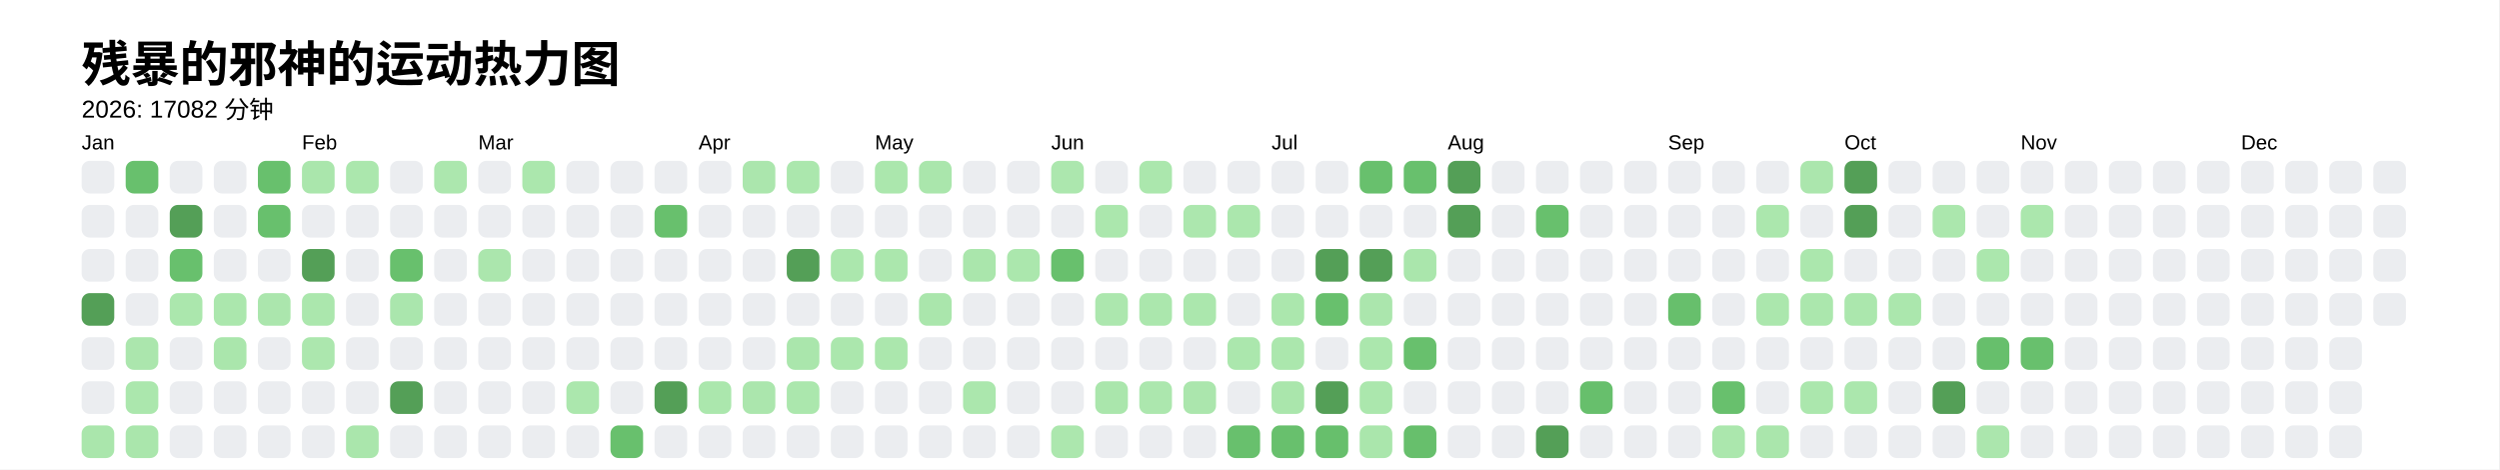
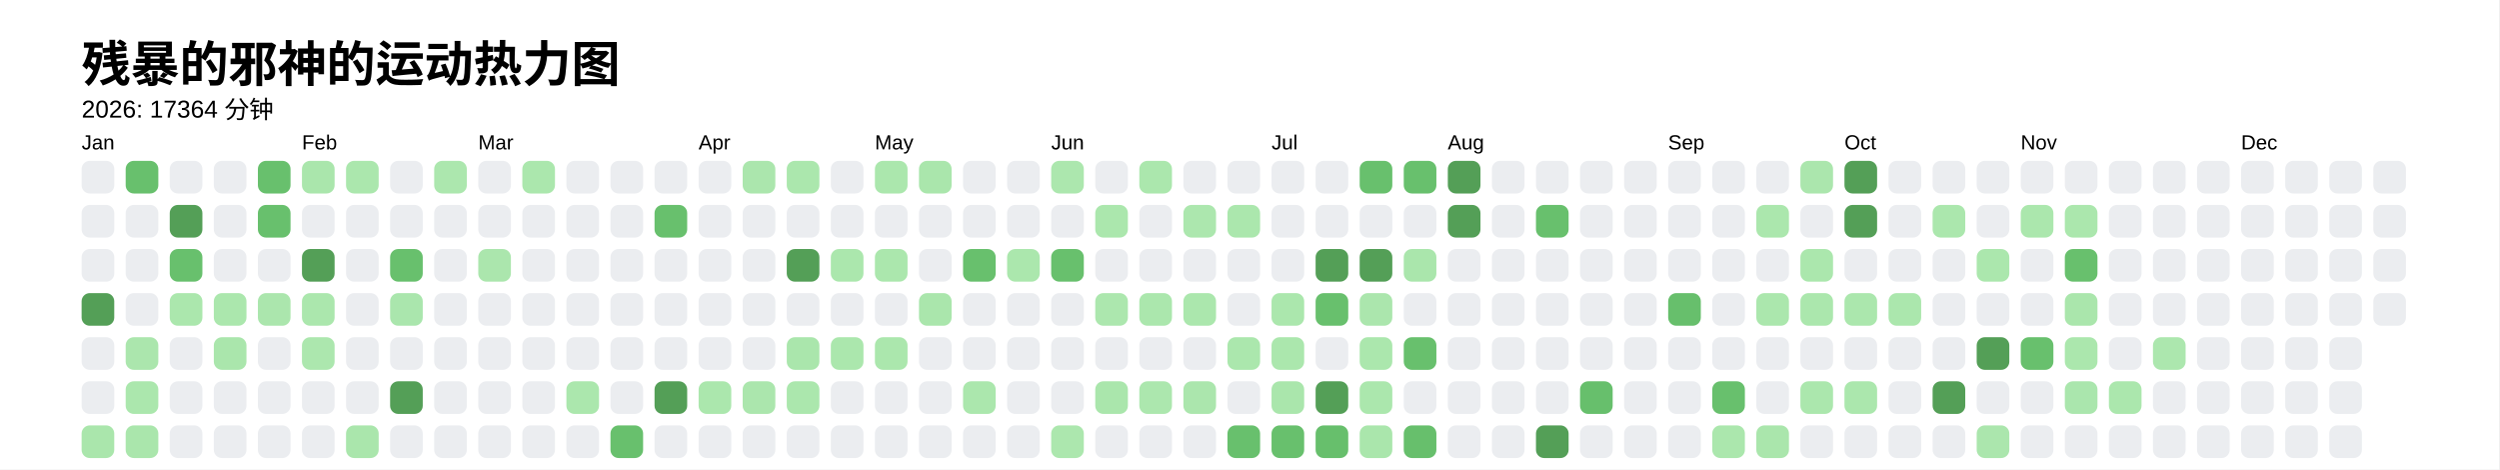
<svg xmlns="http://www.w3.org/2000/svg" baseProfile="full" height="57.5mm" version="1.1" viewBox="0,0,306.2,57.5" width="306.2mm">
  <defs />
  <rect fill="#FFFFFF" height="57.5" width="306.2" x="0" y="0" />
  <text fill="#000000" style="font-size:6px; font-family:Arial; font-weight:bold;" x="10" y="10">残暴的邪神的运动热力图</text>
-   <text fill="#000000" style="font-size:3px; font-family:Arial;" x="10" y="14.4">2026: 17082 分钟</text>
+   <text fill="#000000" style="font-size:3px; font-family:Arial;" x="10" y="14.4">2026: 17364 分钟</text>
  <text fill="#000000" style="font-size:2.5px; font-family:Arial" x="10" y="18.3">Jan</text>
  <rect fill="#EBEDF0" height="4" rx="1" ry="1" width="4" x="10" y="19.7" />
  <rect fill="#EBEDF0" height="4" rx="1" ry="1" width="4" x="10" y="25.1" />
  <rect fill="#EBEDF0" height="4" rx="1" ry="1" width="4" x="10" y="30.5" />
  <rect fill="#549F57" height="4" rx="1" ry="1" width="4" x="10" y="35.9" />
  <rect fill="#EBEDF0" height="4" rx="1" ry="1" width="4" x="10" y="41.3" />
  <rect fill="#EBEDF0" height="4" rx="1" ry="1" width="4" x="10" y="46.7" />
  <rect fill="#aae6ac" height="4" rx="1" ry="1" width="4" x="10" y="52.1" />
  <rect fill="#68c06d" height="4" rx="1" ry="1" width="4" x="15.4" y="19.7" />
  <rect fill="#EBEDF0" height="4" rx="1" ry="1" width="4" x="15.4" y="25.1" />
  <rect fill="#EBEDF0" height="4" rx="1" ry="1" width="4" x="15.4" y="30.5" />
  <rect fill="#EBEDF0" height="4" rx="1" ry="1" width="4" x="15.4" y="35.9" />
  <rect fill="#abe6ad" height="4" rx="1" ry="1" width="4" x="15.4" y="41.3" />
  <rect fill="#abe7ad" height="4" rx="1" ry="1" width="4" x="15.4" y="46.7" />
  <rect fill="#aae6ac" height="4" rx="1" ry="1" width="4" x="15.4" y="52.1" />
  <rect fill="#EBEDF0" height="4" rx="1" ry="1" width="4" x="20.8" y="19.7" />
  <rect fill="#549F57" height="4" rx="1" ry="1" width="4" x="20.8" y="25.1" />
  <rect fill="#68c06d" height="4" rx="1" ry="1" width="4" x="20.8" y="30.5" />
  <rect fill="#abe7ad" height="4" rx="1" ry="1" width="4" x="20.8" y="35.9" />
  <rect fill="#EBEDF0" height="4" rx="1" ry="1" width="4" x="20.8" y="41.3" />
  <rect fill="#EBEDF0" height="4" rx="1" ry="1" width="4" x="20.8" y="46.7" />
  <rect fill="#EBEDF0" height="4" rx="1" ry="1" width="4" x="20.8" y="52.1" />
  <rect fill="#EBEDF0" height="4" rx="1" ry="1" width="4" x="26.2" y="19.7" />
  <rect fill="#EBEDF0" height="4" rx="1" ry="1" width="4" x="26.2" y="25.1" />
  <rect fill="#EBEDF0" height="4" rx="1" ry="1" width="4" x="26.2" y="30.5" />
  <rect fill="#abe7ad" height="4" rx="1" ry="1" width="4" x="26.2" y="35.9" />
  <rect fill="#aae6ac" height="4" rx="1" ry="1" width="4" x="26.2" y="41.3" />
  <rect fill="#EBEDF0" height="4" rx="1" ry="1" width="4" x="26.2" y="46.7" />
  <rect fill="#EBEDF0" height="4" rx="1" ry="1" width="4" x="26.2" y="52.1" />
  <rect fill="#68c06d" height="4" rx="1" ry="1" width="4" x="31.6" y="19.7" />
  <rect fill="#68c06d" height="4" rx="1" ry="1" width="4" x="31.6" y="25.1" />
  <rect fill="#EBEDF0" height="4" rx="1" ry="1" width="4" x="31.6" y="30.5" />
  <rect fill="#abe6ad" height="4" rx="1" ry="1" width="4" x="31.6" y="35.9" />
  <rect fill="#EBEDF0" height="4" rx="1" ry="1" width="4" x="31.6" y="41.3" />
  <rect fill="#EBEDF0" height="4" rx="1" ry="1" width="4" x="31.6" y="46.7" />
  <rect fill="#EBEDF0" height="4" rx="1" ry="1" width="4" x="31.6" y="52.1" />
  <text fill="#000000" style="font-size:2.5px; font-family:Arial" x="37.0" y="18.3">Feb</text>
  <rect fill="#aae6ac" height="4" rx="1" ry="1" width="4" x="37.0" y="19.7" />
  <rect fill="#EBEDF0" height="4" rx="1" ry="1" width="4" x="37.0" y="25.1" />
  <rect fill="#549F57" height="4" rx="1" ry="1" width="4" x="37.0" y="30.5" />
  <rect fill="#abe7ad" height="4" rx="1" ry="1" width="4" x="37.0" y="35.9" />
  <rect fill="#ace7ae" height="4" rx="1" ry="1" width="4" x="37.0" y="41.3" />
  <rect fill="#EBEDF0" height="4" rx="1" ry="1" width="4" x="37.0" y="46.7" />
  <rect fill="#EBEDF0" height="4" rx="1" ry="1" width="4" x="37.0" y="52.1" />
  <rect fill="#abe7ad" height="4" rx="1" ry="1" width="4" x="42.4" y="19.7" />
  <rect fill="#EBEDF0" height="4" rx="1" ry="1" width="4" x="42.4" y="25.1" />
  <rect fill="#EBEDF0" height="4" rx="1" ry="1" width="4" x="42.4" y="30.5" />
  <rect fill="#EBEDF0" height="4" rx="1" ry="1" width="4" x="42.4" y="35.9" />
  <rect fill="#EBEDF0" height="4" rx="1" ry="1" width="4" x="42.4" y="41.3" />
  <rect fill="#EBEDF0" height="4" rx="1" ry="1" width="4" x="42.4" y="46.7" />
  <rect fill="#aae6ac" height="4" rx="1" ry="1" width="4" x="42.4" y="52.1" />
  <rect fill="#EBEDF0" height="4" rx="1" ry="1" width="4" x="47.8" y="19.7" />
  <rect fill="#EBEDF0" height="4" rx="1" ry="1" width="4" x="47.8" y="25.1" />
  <rect fill="#68c06d" height="4" rx="1" ry="1" width="4" x="47.8" y="30.5" />
  <rect fill="#aae6ad" height="4" rx="1" ry="1" width="4" x="47.8" y="35.9" />
  <rect fill="#EBEDF0" height="4" rx="1" ry="1" width="4" x="47.8" y="41.3" />
  <rect fill="#549F57" height="4" rx="1" ry="1" width="4" x="47.8" y="46.7" />
  <rect fill="#EBEDF0" height="4" rx="1" ry="1" width="4" x="47.8" y="52.1" />
  <rect fill="#ace7ae" height="4" rx="1" ry="1" width="4" x="53.2" y="19.7" />
  <rect fill="#EBEDF0" height="4" rx="1" ry="1" width="4" x="53.2" y="25.1" />
  <rect fill="#EBEDF0" height="4" rx="1" ry="1" width="4" x="53.2" y="30.5" />
  <rect fill="#EBEDF0" height="4" rx="1" ry="1" width="4" x="53.2" y="35.9" />
  <rect fill="#EBEDF0" height="4" rx="1" ry="1" width="4" x="53.2" y="41.3" />
  <rect fill="#EBEDF0" height="4" rx="1" ry="1" width="4" x="53.2" y="46.7" />
  <rect fill="#EBEDF0" height="4" rx="1" ry="1" width="4" x="53.2" y="52.1" />
  <text fill="#000000" style="font-size:2.5px; font-family:Arial" x="58.6" y="18.3">Mar</text>
  <rect fill="#EBEDF0" height="4" rx="1" ry="1" width="4" x="58.6" y="19.7" />
  <rect fill="#EBEDF0" height="4" rx="1" ry="1" width="4" x="58.6" y="25.1" />
  <rect fill="#abe6ad" height="4" rx="1" ry="1" width="4" x="58.6" y="30.5" />
  <rect fill="#EBEDF0" height="4" rx="1" ry="1" width="4" x="58.6" y="35.9" />
  <rect fill="#EBEDF0" height="4" rx="1" ry="1" width="4" x="58.6" y="41.3" />
  <rect fill="#EBEDF0" height="4" rx="1" ry="1" width="4" x="58.6" y="46.7" />
  <rect fill="#EBEDF0" height="4" rx="1" ry="1" width="4" x="58.6" y="52.1" />
  <rect fill="#abe7ad" height="4" rx="1" ry="1" width="4" x="64" y="19.7" />
  <rect fill="#EBEDF0" height="4" rx="1" ry="1" width="4" x="64" y="25.1" />
  <rect fill="#EBEDF0" height="4" rx="1" ry="1" width="4" x="64" y="30.5" />
  <rect fill="#EBEDF0" height="4" rx="1" ry="1" width="4" x="64" y="35.9" />
  <rect fill="#EBEDF0" height="4" rx="1" ry="1" width="4" x="64" y="41.3" />
  <rect fill="#EBEDF0" height="4" rx="1" ry="1" width="4" x="64" y="46.7" />
  <rect fill="#EBEDF0" height="4" rx="1" ry="1" width="4" x="64" y="52.1" />
  <rect fill="#EBEDF0" height="4" rx="1" ry="1" width="4" x="69.4" y="19.7" />
  <rect fill="#EBEDF0" height="4" rx="1" ry="1" width="4" x="69.4" y="25.1" />
  <rect fill="#EBEDF0" height="4" rx="1" ry="1" width="4" x="69.4" y="30.5" />
  <rect fill="#EBEDF0" height="4" rx="1" ry="1" width="4" x="69.4" y="35.9" />
  <rect fill="#EBEDF0" height="4" rx="1" ry="1" width="4" x="69.4" y="41.3" />
  <rect fill="#abe7ad" height="4" rx="1" ry="1" width="4" x="69.4" y="46.7" />
  <rect fill="#EBEDF0" height="4" rx="1" ry="1" width="4" x="69.4" y="52.1" />
  <rect fill="#EBEDF0" height="4" rx="1" ry="1" width="4" x="74.8" y="19.7" />
  <rect fill="#EBEDF0" height="4" rx="1" ry="1" width="4" x="74.8" y="25.1" />
  <rect fill="#EBEDF0" height="4" rx="1" ry="1" width="4" x="74.8" y="30.5" />
  <rect fill="#EBEDF0" height="4" rx="1" ry="1" width="4" x="74.8" y="35.9" />
  <rect fill="#EBEDF0" height="4" rx="1" ry="1" width="4" x="74.8" y="41.3" />
  <rect fill="#EBEDF0" height="4" rx="1" ry="1" width="4" x="74.8" y="46.7" />
  <rect fill="#68c06d" height="4" rx="1" ry="1" width="4" x="74.8" y="52.1" />
  <rect fill="#EBEDF0" height="4" rx="1" ry="1" width="4" x="80.2" y="19.7" />
  <rect fill="#68c06d" height="4" rx="1" ry="1" width="4" x="80.2" y="25.1" />
  <rect fill="#EBEDF0" height="4" rx="1" ry="1" width="4" x="80.2" y="30.5" />
  <rect fill="#EBEDF0" height="4" rx="1" ry="1" width="4" x="80.2" y="35.9" />
  <rect fill="#EBEDF0" height="4" rx="1" ry="1" width="4" x="80.2" y="41.3" />
  <rect fill="#549F57" height="4" rx="1" ry="1" width="4" x="80.2" y="46.7" />
  <rect fill="#EBEDF0" height="4" rx="1" ry="1" width="4" x="80.2" y="52.1" />
  <text fill="#000000" style="font-size:2.5px; font-family:Arial" x="85.6" y="18.3">Apr</text>
  <rect fill="#EBEDF0" height="4" rx="1" ry="1" width="4" x="85.6" y="19.7" />
  <rect fill="#EBEDF0" height="4" rx="1" ry="1" width="4" x="85.6" y="25.1" />
  <rect fill="#EBEDF0" height="4" rx="1" ry="1" width="4" x="85.6" y="30.5" />
  <rect fill="#EBEDF0" height="4" rx="1" ry="1" width="4" x="85.6" y="35.9" />
  <rect fill="#EBEDF0" height="4" rx="1" ry="1" width="4" x="85.6" y="41.3" />
  <rect fill="#abe7ad" height="4" rx="1" ry="1" width="4" x="85.6" y="46.7" />
  <rect fill="#EBEDF0" height="4" rx="1" ry="1" width="4" x="85.6" y="52.1" />
  <rect fill="#abe6ad" height="4" rx="1" ry="1" width="4" x="91" y="19.7" />
  <rect fill="#EBEDF0" height="4" rx="1" ry="1" width="4" x="91" y="25.1" />
  <rect fill="#EBEDF0" height="4" rx="1" ry="1" width="4" x="91" y="30.5" />
  <rect fill="#EBEDF0" height="4" rx="1" ry="1" width="4" x="91" y="35.9" />
  <rect fill="#EBEDF0" height="4" rx="1" ry="1" width="4" x="91" y="41.3" />
  <rect fill="#abe6ad" height="4" rx="1" ry="1" width="4" x="91" y="46.7" />
  <rect fill="#EBEDF0" height="4" rx="1" ry="1" width="4" x="91" y="52.1" />
  <rect fill="#abe7ad" height="4" rx="1" ry="1" width="4" x="96.4" y="19.7" />
  <rect fill="#EBEDF0" height="4" rx="1" ry="1" width="4" x="96.4" y="25.1" />
  <rect fill="#549F57" height="4" rx="1" ry="1" width="4" x="96.4" y="30.5" />
  <rect fill="#EBEDF0" height="4" rx="1" ry="1" width="4" x="96.4" y="35.9" />
  <rect fill="#aae6ac" height="4" rx="1" ry="1" width="4" x="96.4" y="41.3" />
  <rect fill="#abe7ad" height="4" rx="1" ry="1" width="4" x="96.4" y="46.7" />
  <rect fill="#EBEDF0" height="4" rx="1" ry="1" width="4" x="96.4" y="52.1" />
  <rect fill="#EBEDF0" height="4" rx="1" ry="1" width="4" x="101.8" y="19.7" />
  <rect fill="#EBEDF0" height="4" rx="1" ry="1" width="4" x="101.8" y="25.1" />
  <rect fill="#abe7ad" height="4" rx="1" ry="1" width="4" x="101.8" y="30.5" />
  <rect fill="#EBEDF0" height="4" rx="1" ry="1" width="4" x="101.8" y="35.9" />
  <rect fill="#abe7ad" height="4" rx="1" ry="1" width="4" x="101.8" y="41.3" />
  <rect fill="#EBEDF0" height="4" rx="1" ry="1" width="4" x="101.8" y="46.7" />
  <rect fill="#EBEDF0" height="4" rx="1" ry="1" width="4" x="101.8" y="52.1" />
  <text fill="#000000" style="font-size:2.5px; font-family:Arial" x="107.2" y="18.3">May</text>
  <rect fill="#abe7ad" height="4" rx="1" ry="1" width="4" x="107.2" y="19.7" />
  <rect fill="#EBEDF0" height="4" rx="1" ry="1" width="4" x="107.2" y="25.1" />
  <rect fill="#abe7ad" height="4" rx="1" ry="1" width="4" x="107.2" y="30.5" />
  <rect fill="#EBEDF0" height="4" rx="1" ry="1" width="4" x="107.2" y="35.9" />
  <rect fill="#abe7ad" height="4" rx="1" ry="1" width="4" x="107.2" y="41.3" />
  <rect fill="#EBEDF0" height="4" rx="1" ry="1" width="4" x="107.2" y="46.7" />
  <rect fill="#EBEDF0" height="4" rx="1" ry="1" width="4" x="107.2" y="52.1" />
  <rect fill="#aae6ac" height="4" rx="1" ry="1" width="4" x="112.6" y="19.7" />
  <rect fill="#EBEDF0" height="4" rx="1" ry="1" width="4" x="112.6" y="25.1" />
  <rect fill="#EBEDF0" height="4" rx="1" ry="1" width="4" x="112.6" y="30.5" />
  <rect fill="#aae6ac" height="4" rx="1" ry="1" width="4" x="112.6" y="35.9" />
  <rect fill="#EBEDF0" height="4" rx="1" ry="1" width="4" x="112.6" y="41.3" />
  <rect fill="#EBEDF0" height="4" rx="1" ry="1" width="4" x="112.6" y="46.7" />
  <rect fill="#EBEDF0" height="4" rx="1" ry="1" width="4" x="112.6" y="52.1" />
  <rect fill="#EBEDF0" height="4" rx="1" ry="1" width="4" x="118" y="19.7" />
  <rect fill="#EBEDF0" height="4" rx="1" ry="1" width="4" x="118" y="25.1" />
-   <rect fill="#aae6ac" height="4" rx="1" ry="1" width="4" x="118" y="30.5" />
+   <rect fill="#68c06d" height="4" rx="1" ry="1" width="4" x="118" y="30.5" />
  <rect fill="#EBEDF0" height="4" rx="1" ry="1" width="4" x="118" y="35.9" />
  <rect fill="#EBEDF0" height="4" rx="1" ry="1" width="4" x="118" y="41.3" />
  <rect fill="#abe7ad" height="4" rx="1" ry="1" width="4" x="118" y="46.7" />
  <rect fill="#EBEDF0" height="4" rx="1" ry="1" width="4" x="118" y="52.1" />
  <rect fill="#EBEDF0" height="4" rx="1" ry="1" width="4" x="123.4" y="19.7" />
  <rect fill="#EBEDF0" height="4" rx="1" ry="1" width="4" x="123.4" y="25.1" />
  <rect fill="#abe7ad" height="4" rx="1" ry="1" width="4" x="123.4" y="30.5" />
  <rect fill="#EBEDF0" height="4" rx="1" ry="1" width="4" x="123.4" y="35.9" />
  <rect fill="#EBEDF0" height="4" rx="1" ry="1" width="4" x="123.4" y="41.3" />
  <rect fill="#EBEDF0" height="4" rx="1" ry="1" width="4" x="123.4" y="46.7" />
  <rect fill="#EBEDF0" height="4" rx="1" ry="1" width="4" x="123.4" y="52.1" />
  <text fill="#000000" style="font-size:2.5px; font-family:Arial" x="128.8" y="18.3">Jun</text>
  <rect fill="#ace7ae" height="4" rx="1" ry="1" width="4" x="128.8" y="19.7" />
  <rect fill="#EBEDF0" height="4" rx="1" ry="1" width="4" x="128.8" y="25.1" />
  <rect fill="#68c06d" height="4" rx="1" ry="1" width="4" x="128.8" y="30.5" />
  <rect fill="#EBEDF0" height="4" rx="1" ry="1" width="4" x="128.8" y="35.9" />
  <rect fill="#EBEDF0" height="4" rx="1" ry="1" width="4" x="128.8" y="41.3" />
  <rect fill="#EBEDF0" height="4" rx="1" ry="1" width="4" x="128.8" y="46.7" />
  <rect fill="#ace7ae" height="4" rx="1" ry="1" width="4" x="128.8" y="52.1" />
  <rect fill="#EBEDF0" height="4" rx="1" ry="1" width="4" x="134.2" y="19.7" />
  <rect fill="#abe7ad" height="4" rx="1" ry="1" width="4" x="134.2" y="25.1" />
  <rect fill="#EBEDF0" height="4" rx="1" ry="1" width="4" x="134.2" y="30.5" />
  <rect fill="#ace7ae" height="4" rx="1" ry="1" width="4" x="134.2" y="35.9" />
  <rect fill="#EBEDF0" height="4" rx="1" ry="1" width="4" x="134.2" y="41.3" />
  <rect fill="#aae6ac" height="4" rx="1" ry="1" width="4" x="134.2" y="46.7" />
  <rect fill="#EBEDF0" height="4" rx="1" ry="1" width="4" x="134.2" y="52.1" />
  <rect fill="#abe7ad" height="4" rx="1" ry="1" width="4" x="139.6" y="19.7" />
  <rect fill="#EBEDF0" height="4" rx="1" ry="1" width="4" x="139.6" y="25.1" />
  <rect fill="#EBEDF0" height="4" rx="1" ry="1" width="4" x="139.6" y="30.5" />
  <rect fill="#abe7ad" height="4" rx="1" ry="1" width="4" x="139.6" y="35.9" />
  <rect fill="#EBEDF0" height="4" rx="1" ry="1" width="4" x="139.6" y="41.3" />
  <rect fill="#ace7ae" height="4" rx="1" ry="1" width="4" x="139.6" y="46.7" />
  <rect fill="#EBEDF0" height="4" rx="1" ry="1" width="4" x="139.6" y="52.1" />
  <rect fill="#EBEDF0" height="4" rx="1" ry="1" width="4" x="145" y="19.7" />
  <rect fill="#ace7ae" height="4" rx="1" ry="1" width="4" x="145" y="25.1" />
  <rect fill="#EBEDF0" height="4" rx="1" ry="1" width="4" x="145" y="30.5" />
  <rect fill="#abe7ad" height="4" rx="1" ry="1" width="4" x="145" y="35.9" />
  <rect fill="#EBEDF0" height="4" rx="1" ry="1" width="4" x="145" y="41.3" />
  <rect fill="#abe6ad" height="4" rx="1" ry="1" width="4" x="145" y="46.7" />
  <rect fill="#EBEDF0" height="4" rx="1" ry="1" width="4" x="145" y="52.1" />
  <rect fill="#EBEDF0" height="4" rx="1" ry="1" width="4" x="150.4" y="19.7" />
  <rect fill="#abe7ad" height="4" rx="1" ry="1" width="4" x="150.4" y="25.1" />
  <rect fill="#EBEDF0" height="4" rx="1" ry="1" width="4" x="150.4" y="30.5" />
  <rect fill="#EBEDF0" height="4" rx="1" ry="1" width="4" x="150.4" y="35.9" />
  <rect fill="#abe7ad" height="4" rx="1" ry="1" width="4" x="150.4" y="41.3" />
  <rect fill="#EBEDF0" height="4" rx="1" ry="1" width="4" x="150.4" y="46.7" />
  <rect fill="#68c06d" height="4" rx="1" ry="1" width="4" x="150.4" y="52.1" />
  <text fill="#000000" style="font-size:2.5px; font-family:Arial" x="155.8" y="18.3">Jul</text>
  <rect fill="#EBEDF0" height="4" rx="1" ry="1" width="4" x="155.8" y="19.7" />
  <rect fill="#EBEDF0" height="4" rx="1" ry="1" width="4" x="155.8" y="25.1" />
  <rect fill="#EBEDF0" height="4" rx="1" ry="1" width="4" x="155.8" y="30.5" />
  <rect fill="#abe7ad" height="4" rx="1" ry="1" width="4" x="155.8" y="35.9" />
  <rect fill="#abe7ad" height="4" rx="1" ry="1" width="4" x="155.8" y="41.3" />
  <rect fill="#aae6ac" height="4" rx="1" ry="1" width="4" x="155.8" y="46.7" />
  <rect fill="#68c06d" height="4" rx="1" ry="1" width="4" x="155.8" y="52.1" />
  <rect fill="#EBEDF0" height="4" rx="1" ry="1" width="4" x="161.2" y="19.7" />
  <rect fill="#EBEDF0" height="4" rx="1" ry="1" width="4" x="161.2" y="25.1" />
  <rect fill="#549F57" height="4" rx="1" ry="1" width="4" x="161.2" y="30.5" />
  <rect fill="#68c06d" height="4" rx="1" ry="1" width="4" x="161.2" y="35.9" />
  <rect fill="#EBEDF0" height="4" rx="1" ry="1" width="4" x="161.2" y="41.3" />
  <rect fill="#549F57" height="4" rx="1" ry="1" width="4" x="161.2" y="46.7" />
  <rect fill="#67bf6c" height="4" rx="1" ry="1" width="4" x="161.2" y="52.1" />
  <rect fill="#68c06d" height="4" rx="1" ry="1" width="4" x="166.6" y="19.7" />
  <rect fill="#EBEDF0" height="4" rx="1" ry="1" width="4" x="166.6" y="25.1" />
  <rect fill="#549F57" height="4" rx="1" ry="1" width="4" x="166.6" y="30.5" />
  <rect fill="#abe6ad" height="4" rx="1" ry="1" width="4" x="166.6" y="35.9" />
  <rect fill="#abe7ad" height="4" rx="1" ry="1" width="4" x="166.6" y="41.3" />
  <rect fill="#abe7ad" height="4" rx="1" ry="1" width="4" x="166.6" y="46.7" />
  <rect fill="#aae6ac" height="4" rx="1" ry="1" width="4" x="166.6" y="52.1" />
  <rect fill="#68c06d" height="4" rx="1" ry="1" width="4" x="172" y="19.7" />
  <rect fill="#EBEDF0" height="4" rx="1" ry="1" width="4" x="172" y="25.1" />
  <rect fill="#aae6ac" height="4" rx="1" ry="1" width="4" x="172" y="30.5" />
  <rect fill="#EBEDF0" height="4" rx="1" ry="1" width="4" x="172" y="35.9" />
  <rect fill="#68c06d" height="4" rx="1" ry="1" width="4" x="172" y="41.3" />
  <rect fill="#EBEDF0" height="4" rx="1" ry="1" width="4" x="172" y="46.7" />
  <rect fill="#67bf6c" height="4" rx="1" ry="1" width="4" x="172" y="52.1" />
  <text fill="#000000" style="font-size:2.5px; font-family:Arial" x="177.4" y="18.3">Aug</text>
  <rect fill="#549F57" height="4" rx="1" ry="1" width="4" x="177.4" y="19.7" />
  <rect fill="#549F57" height="4" rx="1" ry="1" width="4" x="177.4" y="25.1" />
  <rect fill="#EBEDF0" height="4" rx="1" ry="1" width="4" x="177.4" y="30.5" />
  <rect fill="#EBEDF0" height="4" rx="1" ry="1" width="4" x="177.4" y="35.9" />
  <rect fill="#EBEDF0" height="4" rx="1" ry="1" width="4" x="177.4" y="41.3" />
  <rect fill="#EBEDF0" height="4" rx="1" ry="1" width="4" x="177.4" y="46.7" />
  <rect fill="#EBEDF0" height="4" rx="1" ry="1" width="4" x="177.4" y="52.1" />
  <rect fill="#EBEDF0" height="4" rx="1" ry="1" width="4" x="182.8" y="19.7" />
  <rect fill="#EBEDF0" height="4" rx="1" ry="1" width="4" x="182.8" y="25.1" />
  <rect fill="#EBEDF0" height="4" rx="1" ry="1" width="4" x="182.8" y="30.5" />
  <rect fill="#EBEDF0" height="4" rx="1" ry="1" width="4" x="182.8" y="35.9" />
  <rect fill="#EBEDF0" height="4" rx="1" ry="1" width="4" x="182.8" y="41.3" />
  <rect fill="#EBEDF0" height="4" rx="1" ry="1" width="4" x="182.8" y="46.7" />
  <rect fill="#EBEDF0" height="4" rx="1" ry="1" width="4" x="182.8" y="52.1" />
  <rect fill="#EBEDF0" height="4" rx="1" ry="1" width="4" x="188.2" y="19.7" />
  <rect fill="#68c06d" height="4" rx="1" ry="1" width="4" x="188.2" y="25.1" />
  <rect fill="#EBEDF0" height="4" rx="1" ry="1" width="4" x="188.2" y="30.5" />
  <rect fill="#EBEDF0" height="4" rx="1" ry="1" width="4" x="188.2" y="35.9" />
  <rect fill="#EBEDF0" height="4" rx="1" ry="1" width="4" x="188.2" y="41.3" />
  <rect fill="#EBEDF0" height="4" rx="1" ry="1" width="4" x="188.2" y="46.7" />
  <rect fill="#549F57" height="4" rx="1" ry="1" width="4" x="188.2" y="52.1" />
  <rect fill="#EBEDF0" height="4" rx="1" ry="1" width="4" x="193.6" y="19.7" />
  <rect fill="#EBEDF0" height="4" rx="1" ry="1" width="4" x="193.6" y="25.1" />
  <rect fill="#EBEDF0" height="4" rx="1" ry="1" width="4" x="193.6" y="30.5" />
  <rect fill="#EBEDF0" height="4" rx="1" ry="1" width="4" x="193.6" y="35.9" />
  <rect fill="#EBEDF0" height="4" rx="1" ry="1" width="4" x="193.6" y="41.3" />
  <rect fill="#67bf6c" height="4" rx="1" ry="1" width="4" x="193.6" y="46.7" />
  <rect fill="#EBEDF0" height="4" rx="1" ry="1" width="4" x="193.6" y="52.1" />
  <rect fill="#EBEDF0" height="4" rx="1" ry="1" width="4" x="199" y="19.7" />
  <rect fill="#EBEDF0" height="4" rx="1" ry="1" width="4" x="199" y="25.1" />
  <rect fill="#EBEDF0" height="4" rx="1" ry="1" width="4" x="199" y="30.5" />
  <rect fill="#EBEDF0" height="4" rx="1" ry="1" width="4" x="199" y="35.9" />
  <rect fill="#EBEDF0" height="4" rx="1" ry="1" width="4" x="199" y="41.3" />
  <rect fill="#EBEDF0" height="4" rx="1" ry="1" width="4" x="199" y="46.7" />
  <rect fill="#EBEDF0" height="4" rx="1" ry="1" width="4" x="199" y="52.1" />
  <text fill="#000000" style="font-size:2.5px; font-family:Arial" x="204.4" y="18.3">Sep</text>
  <rect fill="#EBEDF0" height="4" rx="1" ry="1" width="4" x="204.4" y="19.7" />
  <rect fill="#EBEDF0" height="4" rx="1" ry="1" width="4" x="204.4" y="25.1" />
  <rect fill="#EBEDF0" height="4" rx="1" ry="1" width="4" x="204.4" y="30.5" />
  <rect fill="#67bf6c" height="4" rx="1" ry="1" width="4" x="204.4" y="35.9" />
  <rect fill="#EBEDF0" height="4" rx="1" ry="1" width="4" x="204.4" y="41.3" />
  <rect fill="#EBEDF0" height="4" rx="1" ry="1" width="4" x="204.4" y="46.7" />
  <rect fill="#EBEDF0" height="4" rx="1" ry="1" width="4" x="204.4" y="52.1" />
  <rect fill="#EBEDF0" height="4" rx="1" ry="1" width="4" x="209.8" y="19.7" />
  <rect fill="#EBEDF0" height="4" rx="1" ry="1" width="4" x="209.8" y="25.1" />
  <rect fill="#EBEDF0" height="4" rx="1" ry="1" width="4" x="209.8" y="30.5" />
  <rect fill="#EBEDF0" height="4" rx="1" ry="1" width="4" x="209.8" y="35.9" />
  <rect fill="#EBEDF0" height="4" rx="1" ry="1" width="4" x="209.8" y="41.3" />
  <rect fill="#68c06d" height="4" rx="1" ry="1" width="4" x="209.8" y="46.7" />
  <rect fill="#abe7ad" height="4" rx="1" ry="1" width="4" x="209.8" y="52.1" />
  <rect fill="#EBEDF0" height="4" rx="1" ry="1" width="4" x="215.2" y="19.7" />
  <rect fill="#abe7ad" height="4" rx="1" ry="1" width="4" x="215.2" y="25.1" />
  <rect fill="#EBEDF0" height="4" rx="1" ry="1" width="4" x="215.2" y="30.5" />
  <rect fill="#abe7ad" height="4" rx="1" ry="1" width="4" x="215.2" y="35.9" />
  <rect fill="#EBEDF0" height="4" rx="1" ry="1" width="4" x="215.2" y="41.3" />
  <rect fill="#EBEDF0" height="4" rx="1" ry="1" width="4" x="215.2" y="46.7" />
  <rect fill="#aae6ac" height="4" rx="1" ry="1" width="4" x="215.2" y="52.1" />
  <rect fill="#abe6ad" height="4" rx="1" ry="1" width="4" x="220.6" y="19.7" />
  <rect fill="#EBEDF0" height="4" rx="1" ry="1" width="4" x="220.6" y="25.1" />
  <rect fill="#abe7ad" height="4" rx="1" ry="1" width="4" x="220.6" y="30.5" />
  <rect fill="#abe7ad" height="4" rx="1" ry="1" width="4" x="220.6" y="35.9" />
  <rect fill="#EBEDF0" height="4" rx="1" ry="1" width="4" x="220.6" y="41.3" />
  <rect fill="#abe7ad" height="4" rx="1" ry="1" width="4" x="220.6" y="46.7" />
  <rect fill="#EBEDF0" height="4" rx="1" ry="1" width="4" x="220.6" y="52.1" />
  <text fill="#000000" style="font-size:2.5px; font-family:Arial" x="226" y="18.3">Oct</text>
  <rect fill="#549F57" height="4" rx="1" ry="1" width="4" x="226" y="19.7" />
  <rect fill="#549F57" height="4" rx="1" ry="1" width="4" x="226" y="25.1" />
  <rect fill="#EBEDF0" height="4" rx="1" ry="1" width="4" x="226" y="30.5" />
  <rect fill="#abe7ad" height="4" rx="1" ry="1" width="4" x="226" y="35.9" />
  <rect fill="#EBEDF0" height="4" rx="1" ry="1" width="4" x="226" y="41.3" />
  <rect fill="#abe7ad" height="4" rx="1" ry="1" width="4" x="226" y="46.7" />
  <rect fill="#EBEDF0" height="4" rx="1" ry="1" width="4" x="226" y="52.1" />
  <rect fill="#EBEDF0" height="4" rx="1" ry="1" width="4" x="231.4" y="19.7" />
  <rect fill="#EBEDF0" height="4" rx="1" ry="1" width="4" x="231.4" y="25.1" />
  <rect fill="#EBEDF0" height="4" rx="1" ry="1" width="4" x="231.4" y="30.5" />
  <rect fill="#abe7ad" height="4" rx="1" ry="1" width="4" x="231.4" y="35.9" />
  <rect fill="#EBEDF0" height="4" rx="1" ry="1" width="4" x="231.4" y="41.3" />
  <rect fill="#EBEDF0" height="4" rx="1" ry="1" width="4" x="231.4" y="46.7" />
  <rect fill="#EBEDF0" height="4" rx="1" ry="1" width="4" x="231.4" y="52.1" />
  <rect fill="#EBEDF0" height="4" rx="1" ry="1" width="4" x="236.8" y="19.7" />
  <rect fill="#abe7ad" height="4" rx="1" ry="1" width="4" x="236.8" y="25.1" />
  <rect fill="#EBEDF0" height="4" rx="1" ry="1" width="4" x="236.8" y="30.5" />
  <rect fill="#EBEDF0" height="4" rx="1" ry="1" width="4" x="236.8" y="35.9" />
  <rect fill="#EBEDF0" height="4" rx="1" ry="1" width="4" x="236.8" y="41.3" />
  <rect fill="#549F57" height="4" rx="1" ry="1" width="4" x="236.8" y="46.7" />
  <rect fill="#EBEDF0" height="4" rx="1" ry="1" width="4" x="236.8" y="52.1" />
  <rect fill="#EBEDF0" height="4" rx="1" ry="1" width="4" x="242.2" y="19.7" />
  <rect fill="#EBEDF0" height="4" rx="1" ry="1" width="4" x="242.2" y="25.1" />
  <rect fill="#abe7ad" height="4" rx="1" ry="1" width="4" x="242.2" y="30.5" />
  <rect fill="#EBEDF0" height="4" rx="1" ry="1" width="4" x="242.2" y="35.9" />
-   <rect fill="#67bf6c" height="4" rx="1" ry="1" width="4" x="242.2" y="41.3" />
+   <rect fill="#549F57" height="4" rx="1" ry="1" width="4" x="242.2" y="41.3" />
  <rect fill="#EBEDF0" height="4" rx="1" ry="1" width="4" x="242.2" y="46.7" />
  <rect fill="#abe6ad" height="4" rx="1" ry="1" width="4" x="242.2" y="52.1" />
  <text fill="#000000" style="font-size:2.5px; font-family:Arial" x="247.6" y="18.3">Nov</text>
  <rect fill="#EBEDF0" height="4" rx="1" ry="1" width="4" x="247.6" y="19.7" />
  <rect fill="#abe7ad" height="4" rx="1" ry="1" width="4" x="247.6" y="25.1" />
  <rect fill="#EBEDF0" height="4" rx="1" ry="1" width="4" x="247.6" y="30.5" />
  <rect fill="#EBEDF0" height="4" rx="1" ry="1" width="4" x="247.6" y="35.9" />
  <rect fill="#68c06d" height="4" rx="1" ry="1" width="4" x="247.6" y="41.3" />
  <rect fill="#EBEDF0" height="4" rx="1" ry="1" width="4" x="247.6" y="46.7" />
  <rect fill="#EBEDF0" height="4" rx="1" ry="1" width="4" x="247.6" y="52.1" />
  <rect fill="#EBEDF0" height="4" rx="1" ry="1" width="4" x="253" y="19.7" />
-   <rect fill="#EBEDF0" height="4" rx="1" ry="1" width="4" x="253" y="25.1" />
-   <rect fill="#EBEDF0" height="4" rx="1" ry="1" width="4" x="253" y="30.5" />
-   <rect fill="#EBEDF0" height="4" rx="1" ry="1" width="4" x="253" y="35.9" />
-   <rect fill="#EBEDF0" height="4" rx="1" ry="1" width="4" x="253" y="41.3" />
-   <rect fill="#EBEDF0" height="4" rx="1" ry="1" width="4" x="253" y="46.7" />
+   <rect fill="#abe7ad" height="4" rx="1" ry="1" width="4" x="253" y="25.1" />
+   <rect fill="#68c06d" height="4" rx="1" ry="1" width="4" x="253" y="30.5" />
+   <rect fill="#aae6ac" height="4" rx="1" ry="1" width="4" x="253" y="35.9" />
+   <rect fill="#abe7ad" height="4" rx="1" ry="1" width="4" x="253" y="41.3" />
+   <rect fill="#aae6ad" height="4" rx="1" ry="1" width="4" x="253" y="46.7" />
  <rect fill="#EBEDF0" height="4" rx="1" ry="1" width="4" x="253" y="52.1" />
  <rect fill="#EBEDF0" height="4" rx="1" ry="1" width="4" x="258.4" y="19.7" />
  <rect fill="#EBEDF0" height="4" rx="1" ry="1" width="4" x="258.4" y="25.1" />
  <rect fill="#EBEDF0" height="4" rx="1" ry="1" width="4" x="258.4" y="30.5" />
  <rect fill="#EBEDF0" height="4" rx="1" ry="1" width="4" x="258.4" y="35.9" />
  <rect fill="#EBEDF0" height="4" rx="1" ry="1" width="4" x="258.4" y="41.3" />
-   <rect fill="#EBEDF0" height="4" rx="1" ry="1" width="4" x="258.4" y="46.7" />
+   <rect fill="#abe7ad" height="4" rx="1" ry="1" width="4" x="258.4" y="46.7" />
  <rect fill="#EBEDF0" height="4" rx="1" ry="1" width="4" x="258.4" y="52.1" />
  <rect fill="#EBEDF0" height="4" rx="1" ry="1" width="4" x="263.8" y="19.7" />
  <rect fill="#EBEDF0" height="4" rx="1" ry="1" width="4" x="263.8" y="25.1" />
  <rect fill="#EBEDF0" height="4" rx="1" ry="1" width="4" x="263.8" y="30.5" />
  <rect fill="#EBEDF0" height="4" rx="1" ry="1" width="4" x="263.8" y="35.9" />
-   <rect fill="#EBEDF0" height="4" rx="1" ry="1" width="4" x="263.8" y="41.3" />
+   <rect fill="#ace7ae" height="4" rx="1" ry="1" width="4" x="263.8" y="41.3" />
  <rect fill="#EBEDF0" height="4" rx="1" ry="1" width="4" x="263.8" y="46.7" />
  <rect fill="#EBEDF0" height="4" rx="1" ry="1" width="4" x="263.8" y="52.1" />
  <rect fill="#EBEDF0" height="4" rx="1" ry="1" width="4" x="269.2" y="19.7" />
  <rect fill="#EBEDF0" height="4" rx="1" ry="1" width="4" x="269.2" y="25.1" />
  <rect fill="#EBEDF0" height="4" rx="1" ry="1" width="4" x="269.2" y="30.5" />
  <rect fill="#EBEDF0" height="4" rx="1" ry="1" width="4" x="269.2" y="35.9" />
  <rect fill="#EBEDF0" height="4" rx="1" ry="1" width="4" x="269.2" y="41.3" />
  <rect fill="#EBEDF0" height="4" rx="1" ry="1" width="4" x="269.2" y="46.7" />
  <rect fill="#EBEDF0" height="4" rx="1" ry="1" width="4" x="269.2" y="52.1" />
  <text fill="#000000" style="font-size:2.5px; font-family:Arial" x="274.6" y="18.3">Dec</text>
  <rect fill="#EBEDF0" height="4" rx="1" ry="1" width="4" x="274.6" y="19.7" />
  <rect fill="#EBEDF0" height="4" rx="1" ry="1" width="4" x="274.6" y="25.1" />
  <rect fill="#EBEDF0" height="4" rx="1" ry="1" width="4" x="274.6" y="30.5" />
  <rect fill="#EBEDF0" height="4" rx="1" ry="1" width="4" x="274.6" y="35.9" />
  <rect fill="#EBEDF0" height="4" rx="1" ry="1" width="4" x="274.6" y="41.3" />
  <rect fill="#EBEDF0" height="4" rx="1" ry="1" width="4" x="274.6" y="46.7" />
  <rect fill="#EBEDF0" height="4" rx="1" ry="1" width="4" x="274.6" y="52.1" />
  <rect fill="#EBEDF0" height="4" rx="1" ry="1" width="4" x="280" y="19.7" />
  <rect fill="#EBEDF0" height="4" rx="1" ry="1" width="4" x="280" y="25.1" />
  <rect fill="#EBEDF0" height="4" rx="1" ry="1" width="4" x="280" y="30.5" />
  <rect fill="#EBEDF0" height="4" rx="1" ry="1" width="4" x="280" y="35.9" />
  <rect fill="#EBEDF0" height="4" rx="1" ry="1" width="4" x="280" y="41.3" />
  <rect fill="#EBEDF0" height="4" rx="1" ry="1" width="4" x="280" y="46.7" />
  <rect fill="#EBEDF0" height="4" rx="1" ry="1" width="4" x="280" y="52.1" />
  <rect fill="#EBEDF0" height="4" rx="1" ry="1" width="4" x="285.4" y="19.7" />
  <rect fill="#EBEDF0" height="4" rx="1" ry="1" width="4" x="285.4" y="25.1" />
  <rect fill="#EBEDF0" height="4" rx="1" ry="1" width="4" x="285.4" y="30.5" />
  <rect fill="#EBEDF0" height="4" rx="1" ry="1" width="4" x="285.4" y="35.9" />
  <rect fill="#EBEDF0" height="4" rx="1" ry="1" width="4" x="285.4" y="41.3" />
  <rect fill="#EBEDF0" height="4" rx="1" ry="1" width="4" x="285.4" y="46.7" />
  <rect fill="#EBEDF0" height="4" rx="1" ry="1" width="4" x="285.4" y="52.1" />
  <rect fill="#EBEDF0" height="4" rx="1" ry="1" width="4" x="290.8" y="19.7" />
  <rect fill="#EBEDF0" height="4" rx="1" ry="1" width="4" x="290.8" y="25.1" />
  <rect fill="#EBEDF0" height="4" rx="1" ry="1" width="4" x="290.8" y="30.5" />
  <rect fill="#EBEDF0" height="4" rx="1" ry="1" width="4" x="290.8" y="35.9" />
</svg>
